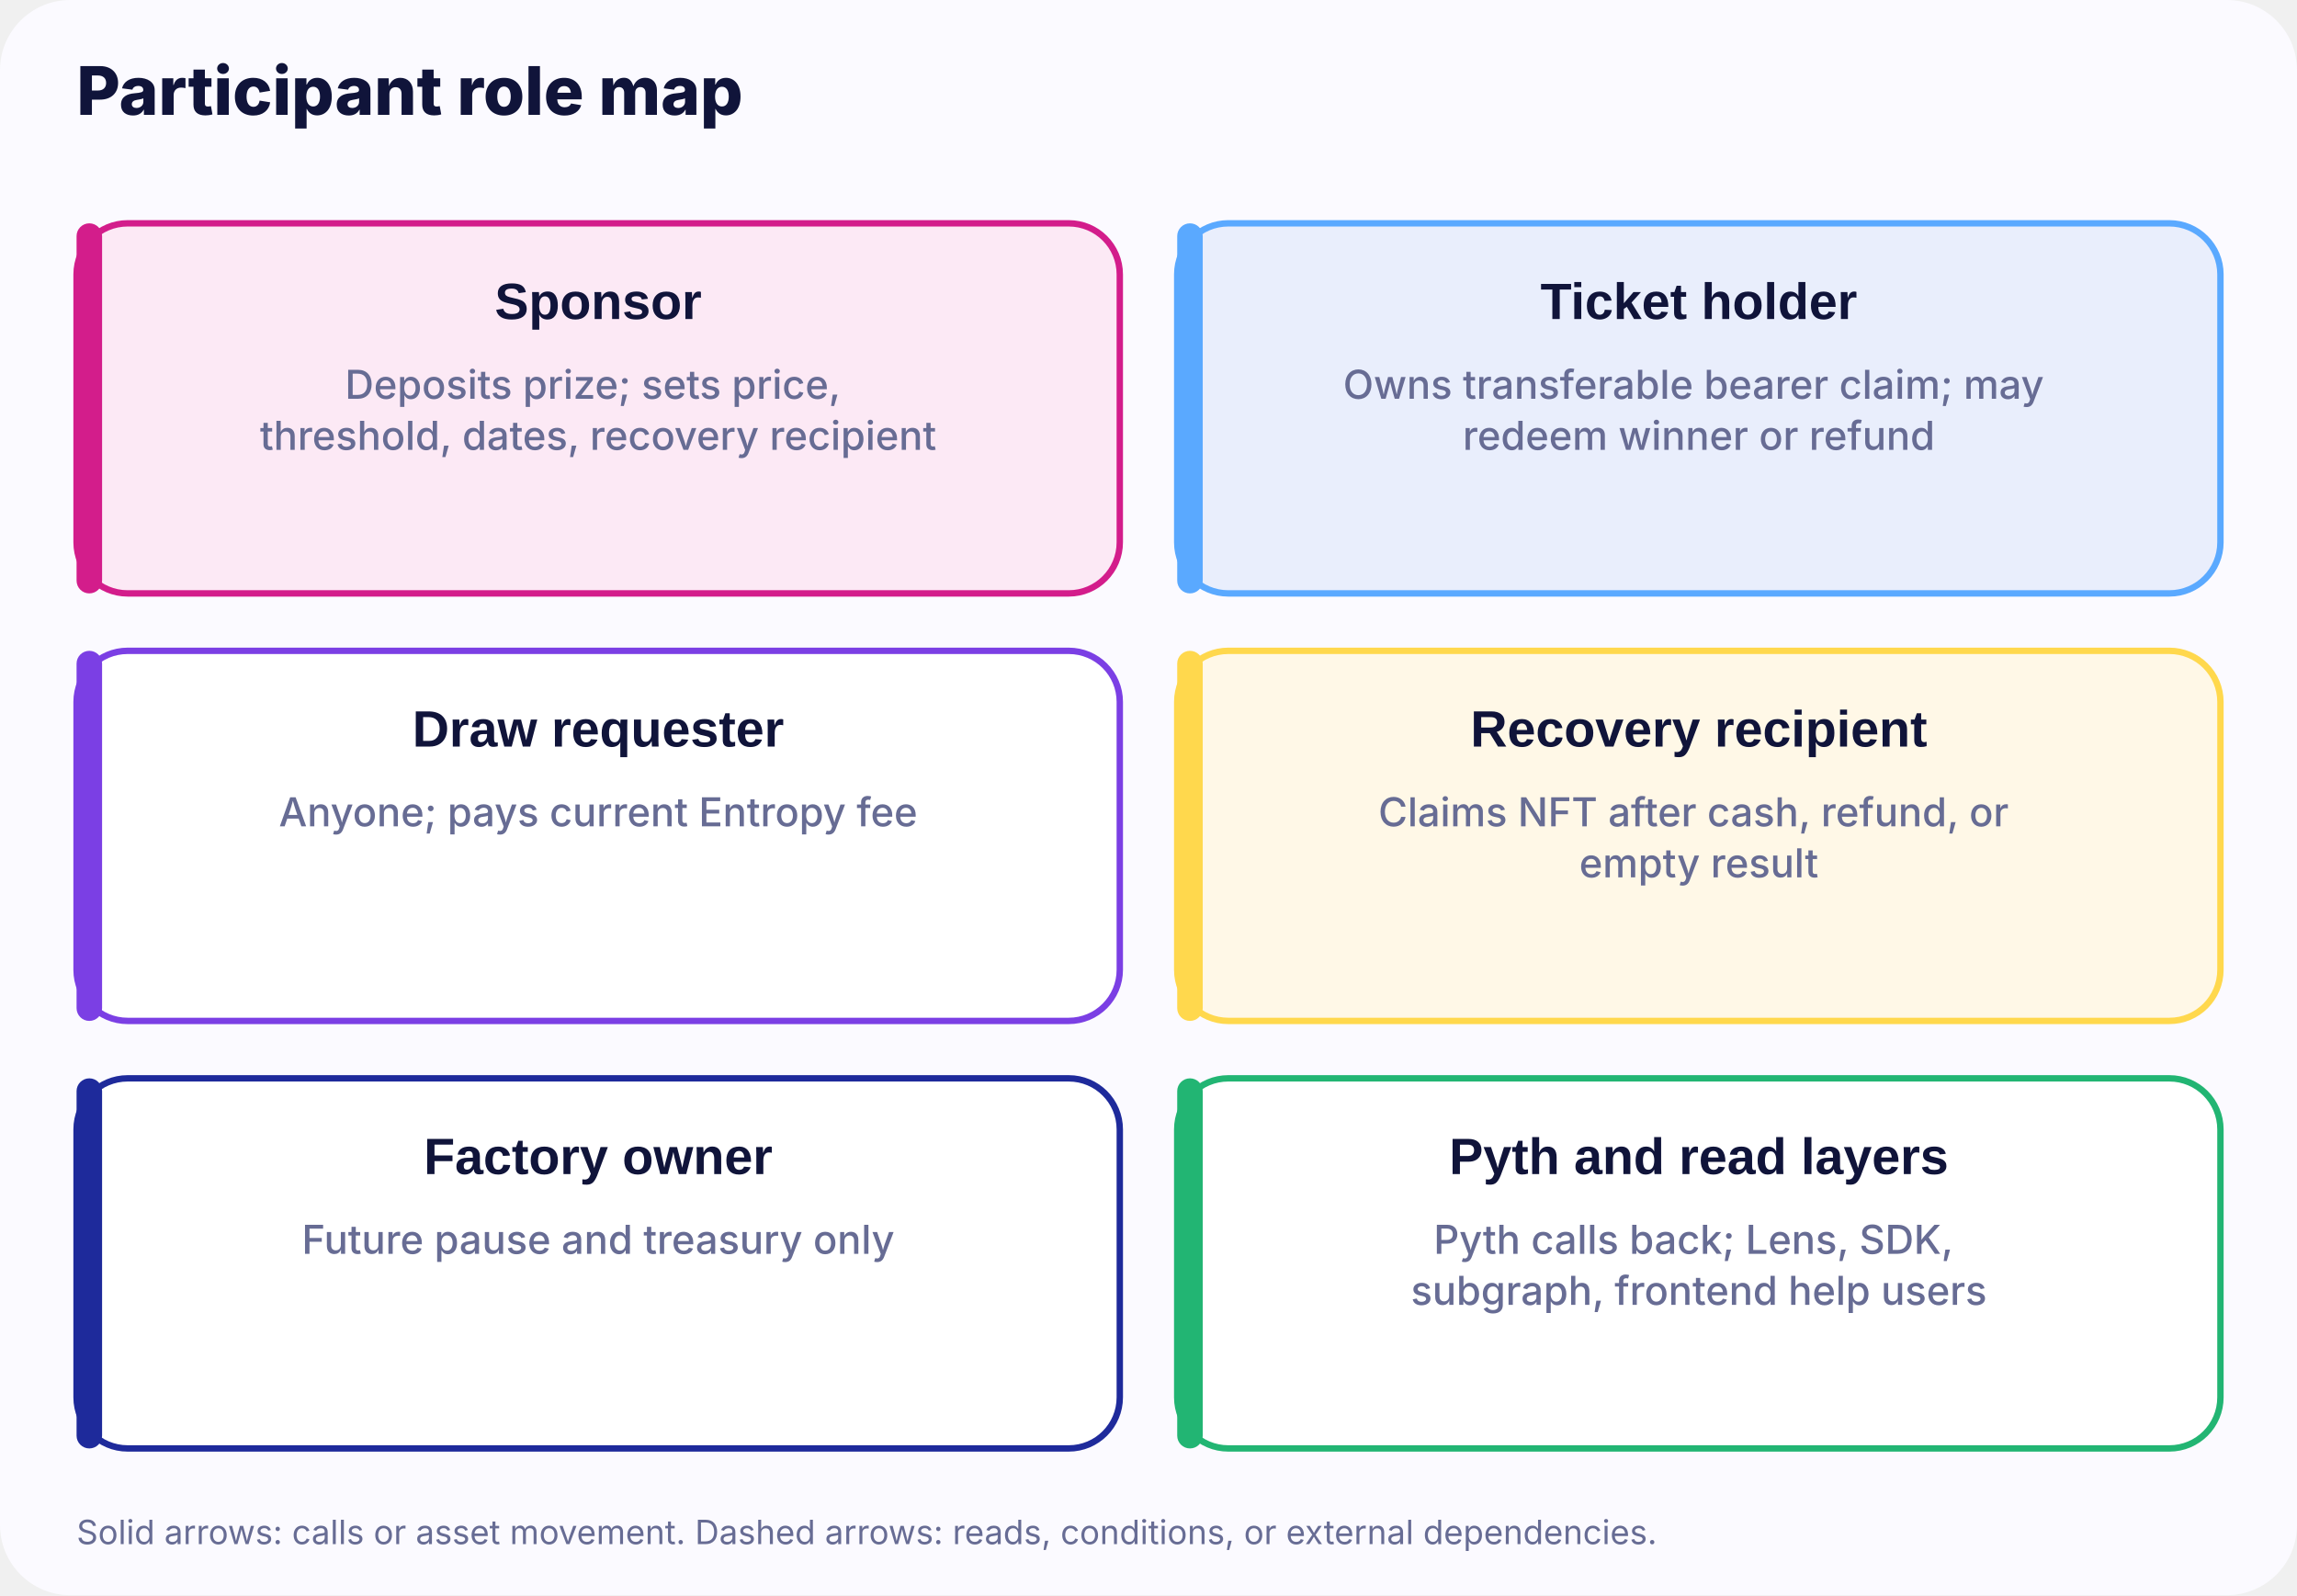
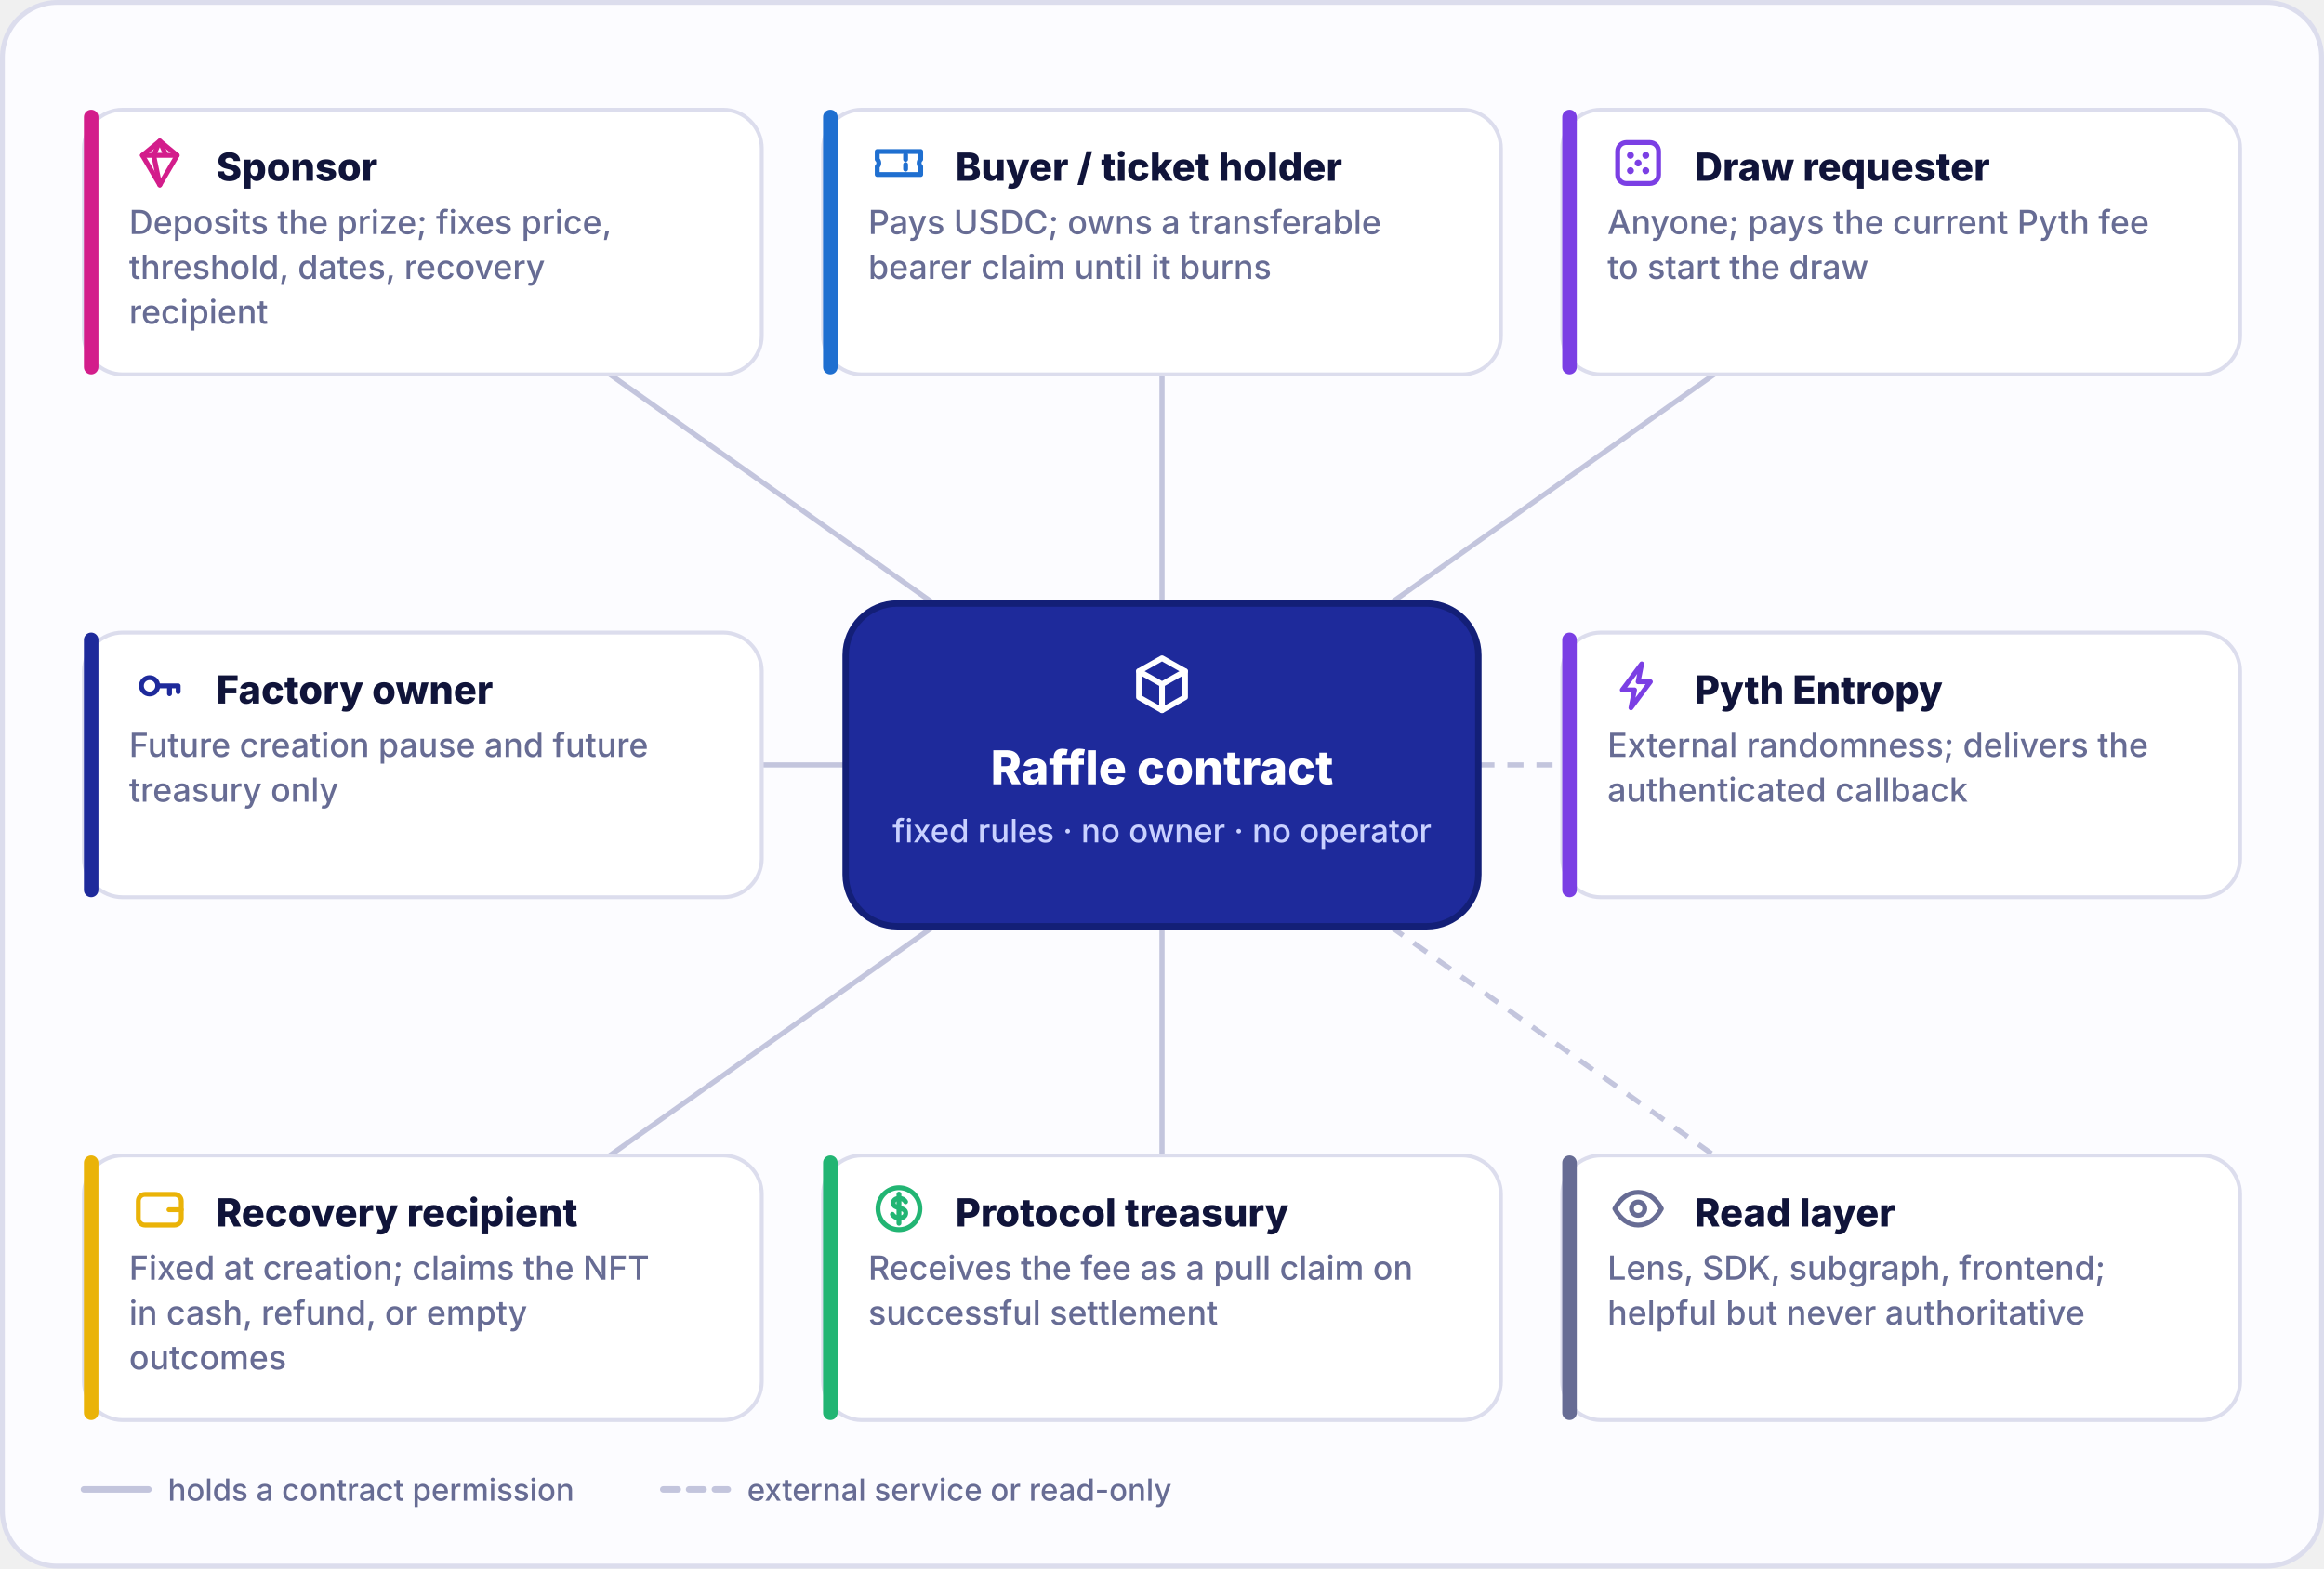
- <svg xmlns="http://www.w3.org/2000/svg" role="img" aria-labelledby="title desc" viewBox="0 0 720 500">
-   <defs>
-     <marker id="arrow" viewBox="0 0 10 10" refX="9" refY="5" markerWidth="7" markerHeight="7" orient="auto-start-reverse">
-       <path d="M 0 0 L 10 5 L 0 10 z" fill="#1e2a9b" />
-     </marker>
-     <linearGradient id="brand" x1="0" y1="0" x2="1" y2="1">
-       <stop offset="0" stop-color="#1e2a9b" />
-       <stop offset="0.55" stop-color="#d31d8b" />
-       <stop offset="1" stop-color="#ffd84d" />
-     </linearGradient>
-   </defs>
-   <rect width="720" height="500" rx="22" fill="#fbfaff" />
-   <text x="24" y="36" text-anchor="start" font-family="Inter,Arial,sans-serif" font-size="21" font-weight="800" fill="#10143a">
-     <tspan x="24" dy="0">Participant role map</tspan>
+ <svg xmlns="http://www.w3.org/2000/svg" role="img" aria-labelledby="f02-title f02-desc" viewBox="0 0 720 486" font-family="Inter,'Helvetica Neue',Arial,sans-serif">
+   <defs />
+   <rect x="0.75" y="0.75" width="718.5" height="484.5" rx="17" fill="#fcfcff" stroke="#dcdded" stroke-width="1.5" />
+   <line x1="131" y1="75" x2="360" y2="237" stroke="#c3c5dd" stroke-width="1.6" />
+   <line x1="360" y1="75" x2="360" y2="237" stroke="#c3c5dd" stroke-width="1.6" />
+   <line x1="589" y1="75" x2="360" y2="237" stroke="#c3c5dd" stroke-width="1.6" />
+   <line x1="131" y1="237" x2="360" y2="237" stroke="#c3c5dd" stroke-width="1.6" />
+   <line x1="589" y1="237" x2="360" y2="237" stroke="#c3c5dd" stroke-width="1.6" stroke-dasharray="5 4" />
+   <line x1="131" y1="399" x2="360" y2="237" stroke="#c3c5dd" stroke-width="1.6" />
+   <line x1="360" y1="399" x2="360" y2="237" stroke="#c3c5dd" stroke-width="1.6" />
+   <line x1="589" y1="399" x2="360" y2="237" stroke="#c3c5dd" stroke-width="1.6" stroke-dasharray="5 4" />
+   <rect x="262" y="187" width="196" height="100" rx="16" fill="#1e2a9b" stroke="#131f77" stroke-width="2" />
+   <g transform="translate(349 201) scale(0.917)" stroke="#ffffff" fill="none" stroke-width="1.9" stroke-linecap="round" stroke-linejoin="round" color="#ffffff">
+     <path d="M12 3.2 19.8 7.6v8.8L12 20.8 4.2 16.4V7.6Z" />
+     <path d="M4.2 7.6 12 12l7.8-4.4M12 12v8.8" />
+   </g>
+   <text x="360" y="243" text-anchor="middle" font-family="Nunito,Inter,'Helvetica Neue',Arial,sans-serif" font-size="14.5" font-weight="800" fill="#ffffff">Raffle contract</text>
+   <text x="360" y="261" text-anchor="middle" font-family="Inter,'Helvetica Neue',Arial,sans-serif" font-size="10" font-weight="550" fill="#c9d1ff">fixed rules · no owner · no operator</text>
+   <rect x="26" y="34" width="210" height="82" rx="12" fill="#ffffff" stroke="#dcdded" stroke-width="1.2" />
+   <rect x="26" y="34" width="4.5" height="82" rx="2.25" fill="#d31d8b" />
+   <g transform="translate(40 41) scale(0.792)" stroke="#d31d8b" fill="none" stroke-width="1.9" stroke-linecap="round" stroke-linejoin="round" color="#d31d8b">
+     <path d="M12 3.4 18.8 9 12 20.6 5.2 9 Z" />
+     <path d="M5.2 9h13.6M12 3.4 9.6 9l2.4 11.6M12 3.4 14.4 9" />
+   </g>
+   <text x="67" y="56" text-anchor="start" font-family="Inter,'Helvetica Neue',Arial,sans-serif" font-size="12" font-weight="760" fill="#10143a">Sponsor</text>
+   <text x="40" y="72.5" text-anchor="start" font-family="Inter,'Helvetica Neue',Arial,sans-serif" font-size="10.3" font-weight="500" fill="#676c94">
+     <tspan x="40" dy="0">Deposits the prize; fixes price,</tspan>
+     <tspan x="40" dy="13.9">threshold, dates, recovery</tspan>
+     <tspan x="40" dy="13.9">recipient</tspan>
  </text>
-   <g>
-     <rect x="24" y="70" width="327" height="116" rx="16" fill="#fce9f5" stroke="#d31d8b" stroke-width="2" />
-     <rect x="24" y="70" width="8" height="116" rx="4" fill="#d31d8b" />
-     <text x="187.5" y="100" text-anchor="middle" font-family="Nunito,Arial,sans-serif" font-size="16" font-weight="800" fill="#10143a">
-       <tspan x="187.5" dy="0">Sponsor</tspan>
-     </text>
-     <text x="187.5" y="125" text-anchor="middle" font-family="Inter,Arial,sans-serif" font-size="12.5" font-weight="500" fill="#676c94">
-       <tspan x="187.5" dy="0">Deposits prize; sets price,</tspan>
-       <tspan x="187.5" dy="16">threshold, dates, recovery recipient</tspan>
-     </text>
+   <rect x="255" y="34" width="210" height="82" rx="12" fill="#ffffff" stroke="#dcdded" stroke-width="1.2" />
+   <rect x="255" y="34" width="4.5" height="82" rx="2.25" fill="#1f6fd0" />
+   <g transform="translate(269 41) scale(0.792)" stroke="#1f6fd0" fill="none" stroke-width="1.9" stroke-linecap="round" stroke-linejoin="round" color="#1f6fd0">
+     <path d="M3.5 7.5h17v3.1a1.9 1.9 0 0 0 0 2.8v3.1h-17v-3.1a1.9 1.9 0 0 0 0-2.8z" />
+     <line x1="14.6" y1="8.8" x2="14.6" y2="15.2" stroke-dasharray="1.8 2" />
  </g>
-   <g>
-     <rect x="369" y="70" width="327" height="116" rx="16" fill="#e9eefc" stroke="#5aa9ff" stroke-width="2" />
-     <rect x="369" y="70" width="8" height="116" rx="4" fill="#5aa9ff" />
-     <text x="532.5" y="100" text-anchor="middle" font-family="Nunito,Arial,sans-serif" font-size="16" font-weight="800" fill="#10143a">
-       <tspan x="532.5" dy="0">Ticket holder</tspan>
-     </text>
-     <text x="532.5" y="125" text-anchor="middle" font-family="Inter,Arial,sans-serif" font-size="12.5" font-weight="500" fill="#676c94">
-       <tspan x="532.5" dy="0">Owns transferable bearer claim; may</tspan>
-       <tspan x="532.5" dy="16">redeem winner or refund</tspan>
-     </text>
+   <text x="296" y="56" text-anchor="start" font-family="Inter,'Helvetica Neue',Arial,sans-serif" font-size="12" font-weight="760" fill="#10143a">Buyer / ticket holder</text>
+   <text x="269" y="72.5" text-anchor="start" font-family="Inter,'Helvetica Neue',Arial,sans-serif" font-size="10.3" font-weight="500" fill="#676c94">
+     <tspan x="269" dy="0">Pays USDC; owns a transferable</tspan>
+     <tspan x="269" dy="13.9">bearer claim until it burns</tspan>
+   </text>
+   <rect x="484" y="34" width="210" height="82" rx="12" fill="#ffffff" stroke="#dcdded" stroke-width="1.2" />
+   <rect x="484" y="34" width="4.5" height="82" rx="2.25" fill="#7b3fe4" />
+   <g transform="translate(498 41) scale(0.792)" stroke="#7b3fe4" fill="none" stroke-width="1.9" stroke-linecap="round" stroke-linejoin="round" color="#7b3fe4">
+     <rect x="4" y="4" width="16" height="16" rx="3.4" />
+     <circle cx="9" cy="9" r="1.35" fill="currentColor" stroke="none" />
+     <circle cx="15" cy="9" r="1.35" fill="currentColor" stroke="none" />
+     <circle cx="12" cy="12" r="1.35" fill="currentColor" stroke="none" />
+     <circle cx="9" cy="15" r="1.35" fill="currentColor" stroke="none" />
+     <circle cx="15" cy="15" r="1.35" fill="currentColor" stroke="none" />
  </g>
-   <g>
-     <rect x="24" y="204" width="327" height="116" rx="16" fill="#ffffff" stroke="#7b3fe4" stroke-width="2" />
-     <rect x="24" y="204" width="8" height="116" rx="4" fill="#7b3fe4" />
-     <text x="187.5" y="234" text-anchor="middle" font-family="Nunito,Arial,sans-serif" font-size="16" font-weight="800" fill="#10143a">
-       <tspan x="187.5" dy="0">Draw requester</tspan>
-     </text>
-     <text x="187.5" y="259" text-anchor="middle" font-family="Inter,Arial,sans-serif" font-size="12.5" font-weight="500" fill="#676c94">
-       <tspan x="187.5" dy="0">Anyone; pays current Entropy fee</tspan>
-     </text>
+   <text x="525" y="56" text-anchor="start" font-family="Inter,'Helvetica Neue',Arial,sans-serif" font-size="12" font-weight="760" fill="#10143a">Draw requester</text>
+   <text x="498" y="72.5" text-anchor="start" font-family="Inter,'Helvetica Neue',Arial,sans-serif" font-size="10.3" font-weight="500" fill="#676c94">
+     <tspan x="498" dy="0">Anyone; pays the current Pyth fee</tspan>
+     <tspan x="498" dy="13.9">to start the draw</tspan>
+   </text>
+   <rect x="26" y="196" width="210" height="82" rx="12" fill="#ffffff" stroke="#dcdded" stroke-width="1.2" />
+   <rect x="26" y="196" width="4.5" height="82" rx="2.25" fill="#1e2a9b" />
+   <g transform="translate(40 203) scale(0.792)" stroke="#1e2a9b" fill="none" stroke-width="1.9" stroke-linecap="round" stroke-linejoin="round" color="#1e2a9b">
+     <circle cx="8" cy="12" r="3.2" />
+     <path d="M11.2 12h8m-3.4 0v3.1m3.4-3.1v2.3" />
  </g>
-   <g>
-     <rect x="369" y="204" width="327" height="116" rx="16" fill="#fff8e7" stroke="#ffd84d" stroke-width="2" />
-     <rect x="369" y="204" width="8" height="116" rx="4" fill="#ffd84d" />
-     <text x="532.5" y="234" text-anchor="middle" font-family="Nunito,Arial,sans-serif" font-size="16" font-weight="800" fill="#10143a">
-       <tspan x="532.5" dy="0">Recovery recipient</tspan>
-     </text>
-     <text x="532.5" y="259" text-anchor="middle" font-family="Inter,Arial,sans-serif" font-size="12.5" font-weight="500" fill="#676c94">
-       <tspan x="532.5" dy="0">Claims NFT after cash, refund, or</tspan>
-       <tspan x="532.5" dy="16">empty result</tspan>
-     </text>
+   <text x="67" y="218" text-anchor="start" font-family="Inter,'Helvetica Neue',Arial,sans-serif" font-size="12" font-weight="760" fill="#10143a">Factory owner</text>
+   <text x="40" y="234.5" text-anchor="start" font-family="Inter,'Helvetica Neue',Arial,sans-serif" font-size="10.3" font-weight="500" fill="#676c94">
+     <tspan x="40" dy="0">Future creation pause and future</tspan>
+     <tspan x="40" dy="13.9">treasury only</tspan>
+   </text>
+   <rect x="484" y="196" width="210" height="82" rx="12" fill="#ffffff" stroke="#dcdded" stroke-width="1.2" />
+   <rect x="484" y="196" width="4.5" height="82" rx="2.25" fill="#7b3fe4" />
+   <g transform="translate(498 203) scale(0.792)" stroke="#7b3fe4" fill="none" stroke-width="1.9" stroke-linecap="round" stroke-linejoin="round" color="#7b3fe4">
+     <path d="M13.4 3.4 5.8 13.6h4.8l-1.4 7 7.6-10.2H12Z" />
  </g>
-   <g>
-     <rect x="24" y="338" width="327" height="116" rx="16" fill="#ffffff" stroke="#1e2a9b" stroke-width="2" />
-     <rect x="24" y="338" width="8" height="116" rx="4" fill="#1e2a9b" />
-     <text x="187.5" y="368" text-anchor="middle" font-family="Nunito,Arial,sans-serif" font-size="16" font-weight="800" fill="#10143a">
-       <tspan x="187.5" dy="0">Factory owner</tspan>
-     </text>
-     <text x="187.5" y="393" text-anchor="middle" font-family="Inter,Arial,sans-serif" font-size="12.5" font-weight="500" fill="#676c94">
-       <tspan x="187.5" dy="0">Future pause and treasury only</tspan>
-     </text>
+   <text x="525" y="218" text-anchor="start" font-family="Inter,'Helvetica Neue',Arial,sans-serif" font-size="12" font-weight="760" fill="#10143a">Pyth Entropy</text>
+   <text x="498" y="234.5" text-anchor="start" font-family="Inter,'Helvetica Neue',Arial,sans-serif" font-size="10.3" font-weight="500" fill="#676c94">
+     <tspan x="498" dy="0">External randomness; delivers the</tspan>
+     <tspan x="498" dy="13.9">authenticated callback</tspan>
+   </text>
+   <rect x="26" y="358" width="210" height="82" rx="12" fill="#ffffff" stroke="#dcdded" stroke-width="1.2" />
+   <rect x="26" y="358" width="4.5" height="82" rx="2.25" fill="#eab308" />
+   <g transform="translate(40 365) scale(0.792)" stroke="#eab308" fill="none" stroke-width="1.9" stroke-linecap="round" stroke-linejoin="round" color="#eab308">
+     <rect x="3.6" y="6.4" width="16.8" height="12" rx="2.6" />
+     <path d="M15.6 12.4h4.8" />
+     <circle cx="16.3" cy="12.4" r="0.9" fill="currentColor" stroke="none" />
  </g>
-   <g>
-     <rect x="369" y="338" width="327" height="116" rx="16" fill="#ffffff" stroke="#22b573" stroke-width="2" />
-     <rect x="369" y="338" width="8" height="116" rx="4" fill="#22b573" />
-     <text x="532.5" y="368" text-anchor="middle" font-family="Nunito,Arial,sans-serif" font-size="16" font-weight="800" fill="#10143a">
-       <tspan x="532.5" dy="0">Pyth and read layers</tspan>
-     </text>
-     <text x="532.5" y="393" text-anchor="middle" font-family="Inter,Arial,sans-serif" font-size="12.5" font-weight="500" fill="#676c94">
-       <tspan x="532.5" dy="0">Pyth calls back; Lens, SDK,</tspan>
-       <tspan x="532.5" dy="16">subgraph, frontend help users</tspan>
-     </text>
+   <text x="67" y="380" text-anchor="start" font-family="Inter,'Helvetica Neue',Arial,sans-serif" font-size="12" font-weight="760" fill="#10143a">Recovery recipient</text>
+   <text x="40" y="396.5" text-anchor="start" font-family="Inter,'Helvetica Neue',Arial,sans-serif" font-size="10.3" font-weight="500" fill="#676c94">
+     <tspan x="40" dy="0">Fixed at creation; claims the NFT</tspan>
+     <tspan x="40" dy="13.9">in cash, refund, or empty</tspan>
+     <tspan x="40" dy="13.9">outcomes</tspan>
+   </text>
+   <rect x="255" y="358" width="210" height="82" rx="12" fill="#ffffff" stroke="#dcdded" stroke-width="1.2" />
+   <rect x="255" y="358" width="4.5" height="82" rx="2.25" fill="#22b573" />
+   <g transform="translate(269 365) scale(0.792)" stroke="#22b573" fill="none" stroke-width="1.9" stroke-linecap="round" stroke-linejoin="round" color="#22b573">
+     <circle cx="12" cy="12" r="8.2" />
+     <path d="M14.6 9.3c-.55-.95-1.5-1.35-2.5-1.35-1.3 0-2.35.7-2.35 1.85 0 2.5 4.9 1.35 4.9 3.9 0 1.25-1.15 1.95-2.55 1.95-1.1 0-2.1-.5-2.65-1.45M12 6.3v11.4" />
  </g>
-   <text x="24" y="484" font-family="Inter,Arial,sans-serif" font-size="10.5" fill="#676c94">Solid arrows: calls or asset movement. Dashed arrows: reads, conditions, or external dependencies.</text>
+   <text x="296" y="380" text-anchor="start" font-family="Inter,'Helvetica Neue',Arial,sans-serif" font-size="12" font-weight="760" fill="#10143a">Protocol treasury</text>
+   <text x="269" y="396.5" text-anchor="start" font-family="Inter,'Helvetica Neue',Arial,sans-serif" font-size="10.3" font-weight="500" fill="#676c94">
+     <tspan x="269" dy="0">Receives the fee as a pull claim on</tspan>
+     <tspan x="269" dy="13.9">successful settlement</tspan>
+   </text>
+   <rect x="484" y="358" width="210" height="82" rx="12" fill="#ffffff" stroke="#dcdded" stroke-width="1.2" />
+   <rect x="484" y="358" width="4.5" height="82" rx="2.25" fill="#676c94" />
+   <g transform="translate(498 365) scale(0.792)" stroke="#676c94" fill="none" stroke-width="1.9" stroke-linecap="round" stroke-linejoin="round" color="#676c94">
+     <path d="M2.9 12C5.1 7.8 8.4 5.6 12 5.6s6.9 2.2 9.1 6.4c-2.2 4.2-5.5 6.4-9.1 6.4S5.1 16.2 2.9 12Z" />
+     <circle cx="12" cy="12" r="2.6" />
+   </g>
+   <text x="525" y="380" text-anchor="start" font-family="Inter,'Helvetica Neue',Arial,sans-serif" font-size="12" font-weight="760" fill="#10143a">Read layer</text>
+   <text x="498" y="396.5" text-anchor="start" font-family="Inter,'Helvetica Neue',Arial,sans-serif" font-size="10.3" font-weight="500" fill="#676c94">
+     <tspan x="498" dy="0">Lens, SDK, subgraph, frontend;</tspan>
+     <tspan x="498" dy="13.9">helpful but never authoritative</tspan>
+   </text>
+   <line x1="26" y1="461.5" x2="46" y2="461.5" stroke="#c3c5dd" stroke-width="2" stroke-linecap="round" />
+   <text x="52" y="465" text-anchor="start" font-family="Inter,'Helvetica Neue',Arial,sans-serif" font-size="9.5" font-weight="550" fill="#676c94">holds a contract permission</text>
+   <line x1="205.479" y1="461.5" x2="225.479" y2="461.5" stroke="#c3c5dd" stroke-width="2" stroke-linecap="round" stroke-dasharray="4.5 3.5" />
+   <text x="231.479" y="465" text-anchor="start" font-family="Inter,'Helvetica Neue',Arial,sans-serif" font-size="9.5" font-weight="550" fill="#676c94">external service or read-only</text>
</svg>
